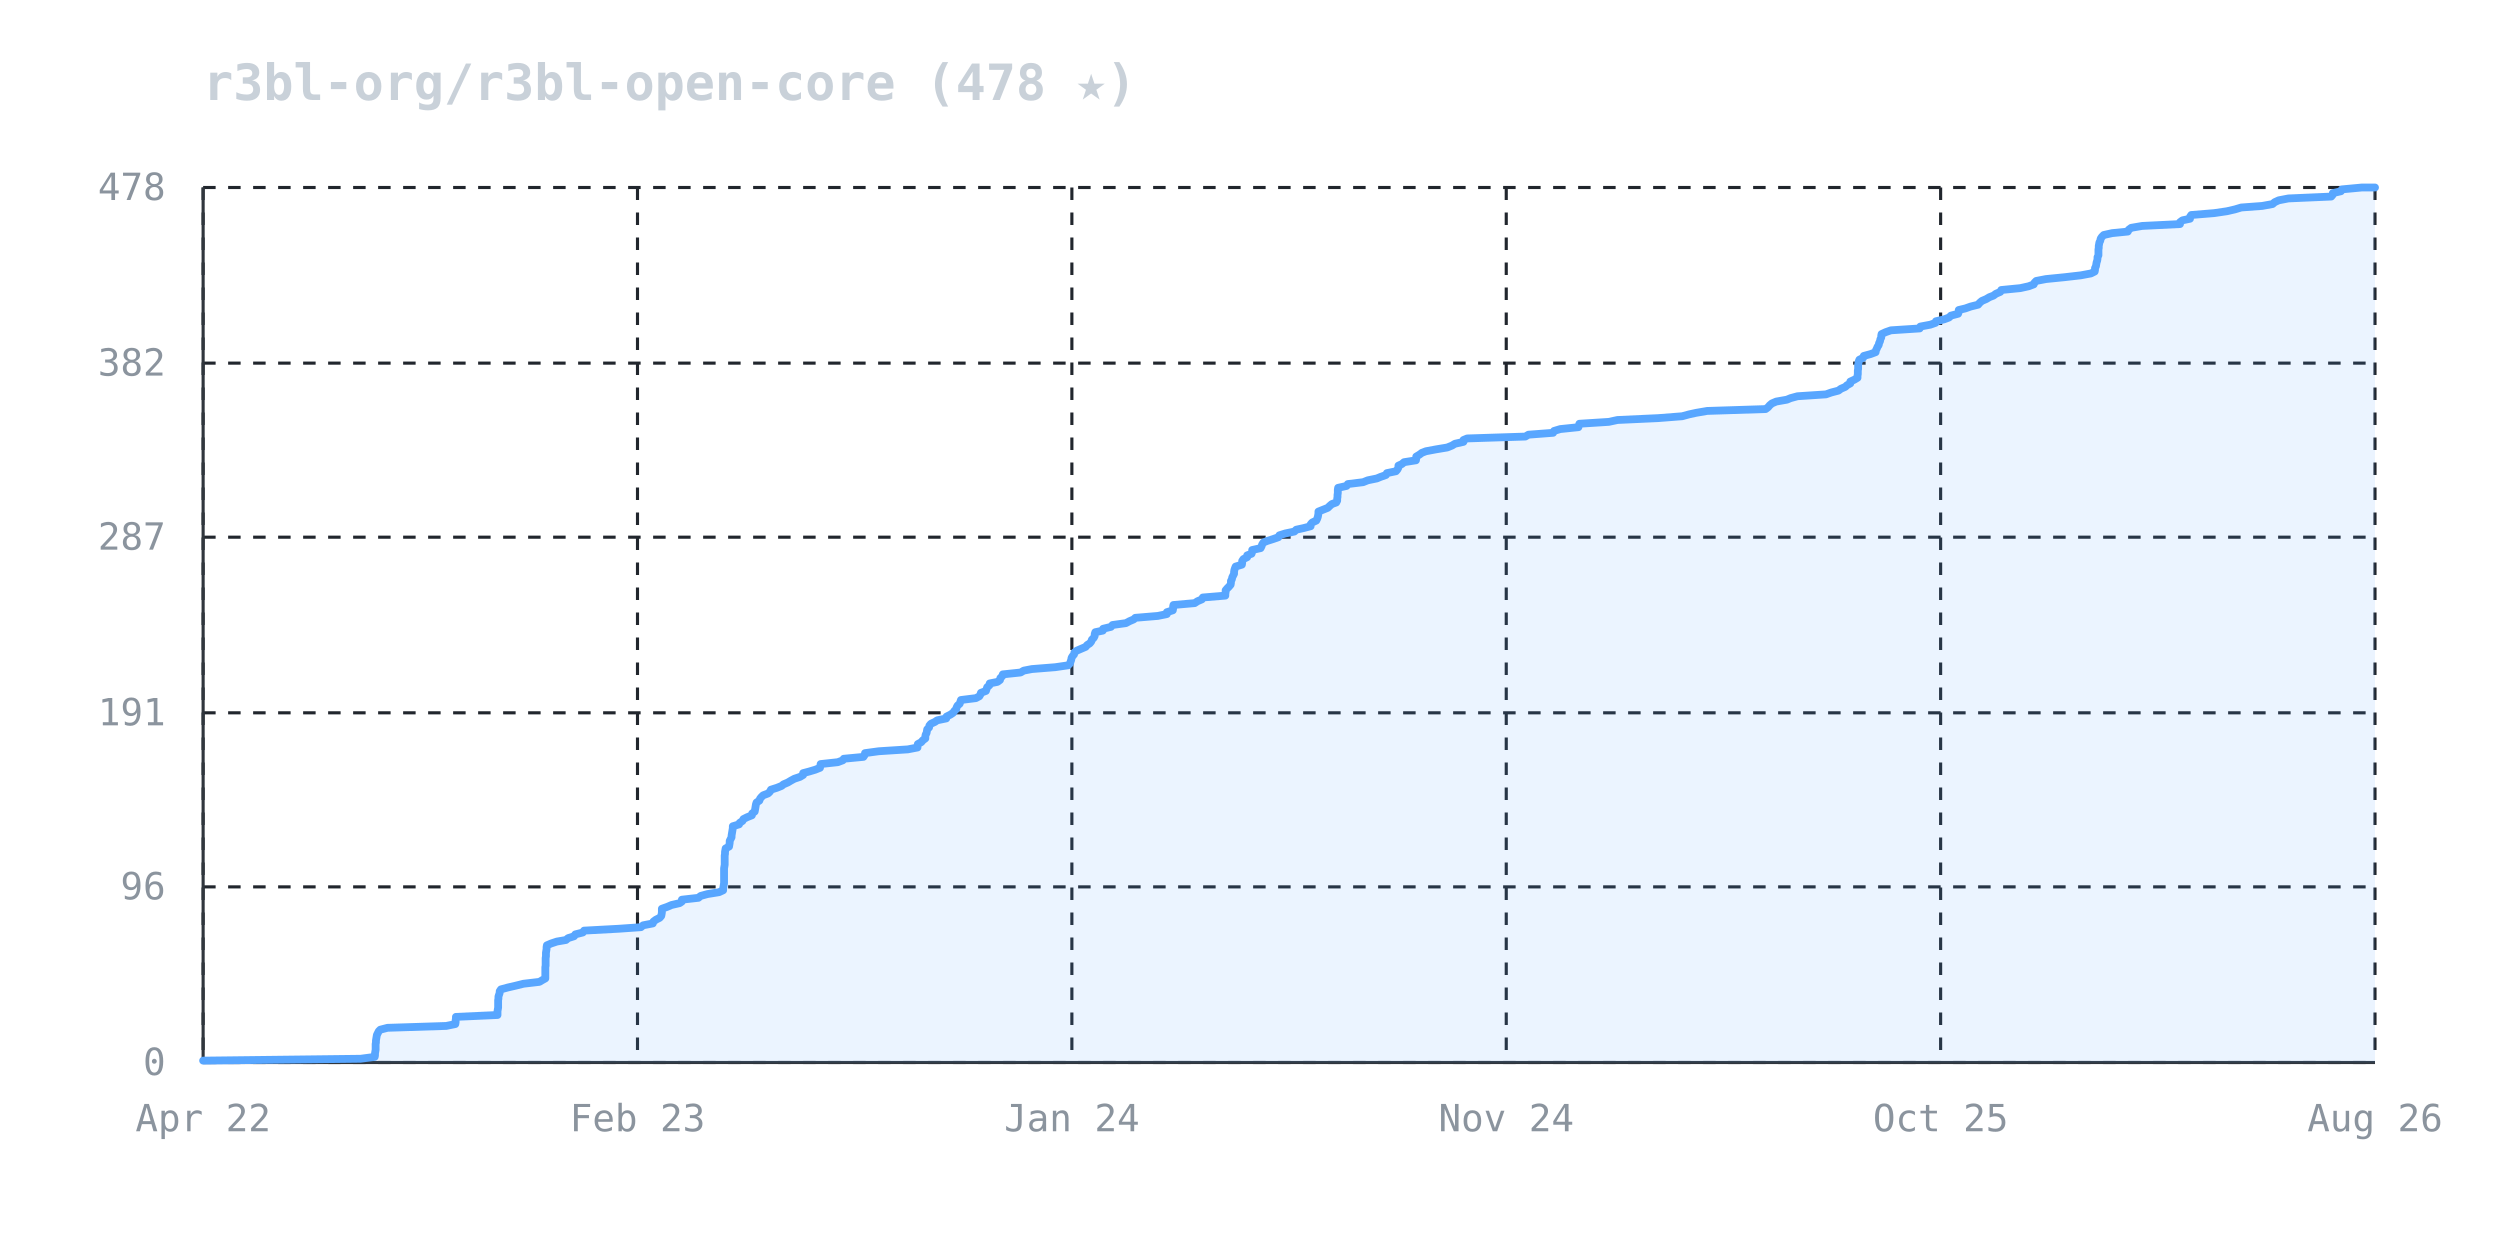
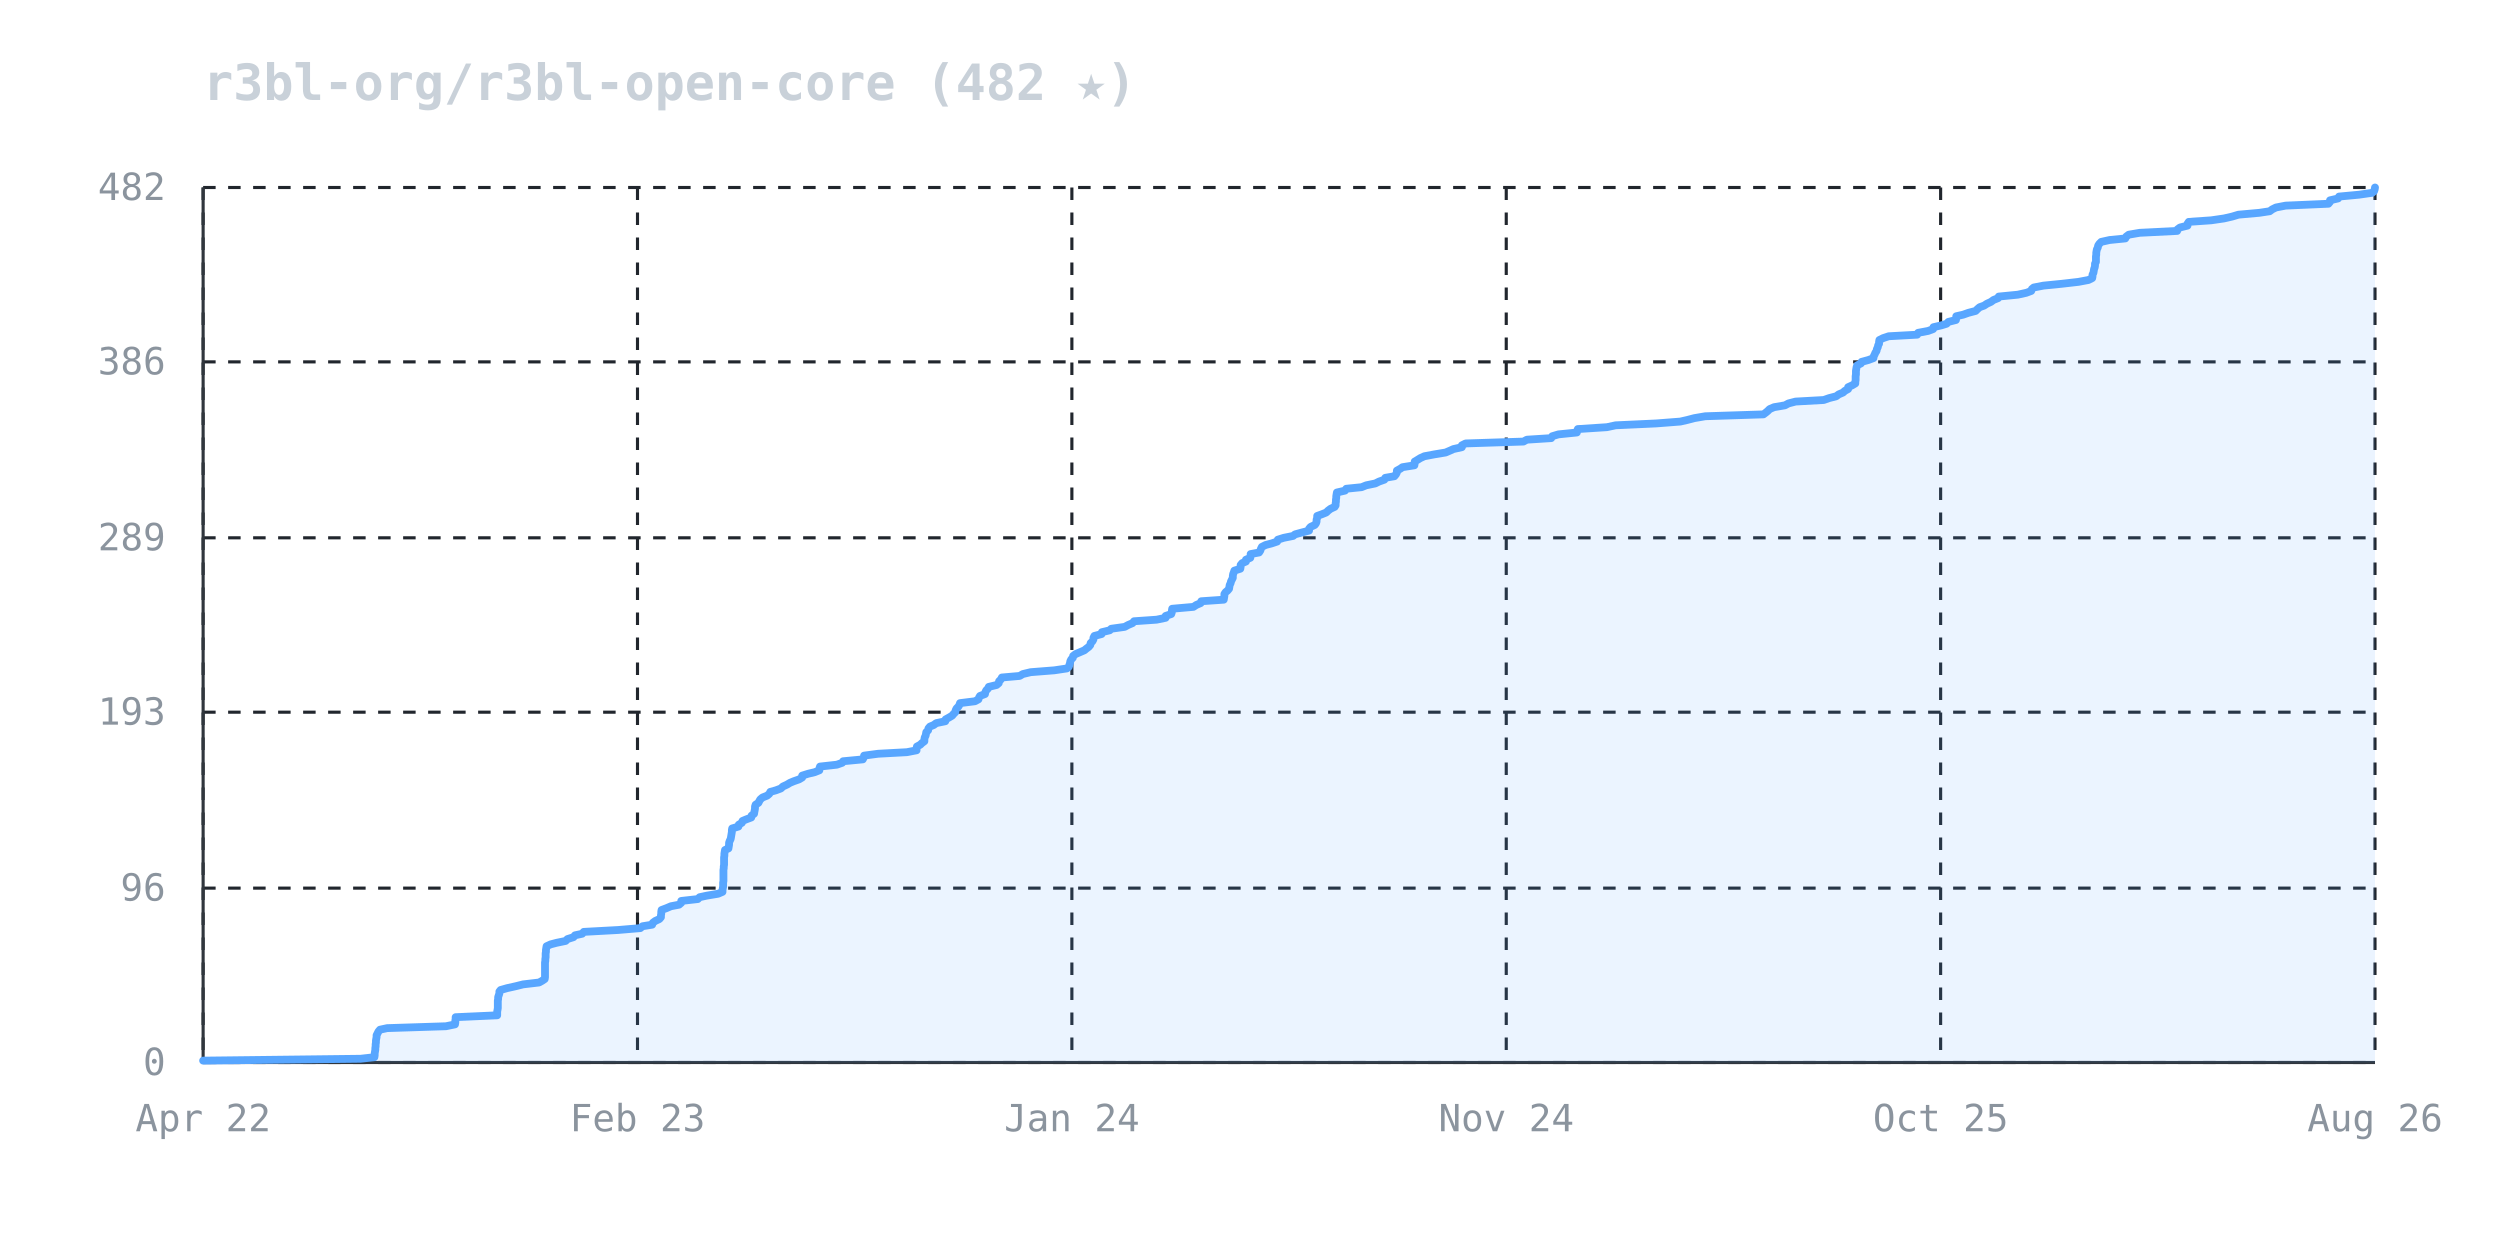
<svg xmlns="http://www.w3.org/2000/svg" viewBox="0 0 800 400" width="100%" height="100%" style="background-color: #0d1117; font-family: Iosevka, 'JetBrains Mono', 'Fira Code', 'Cascadia Code', ui-monospace, SFMono-Regular, Menlo, Monaco, Consolas, monospace;">
  <style>
    .title { fill: #c9d1d9; font-size: 16px; font-weight: 600; font-family: Iosevka, 'JetBrains Mono', 'Fira Code', 'Cascadia Code', ui-monospace, SFMono-Regular, Menlo, Monaco, Consolas, monospace; }
    .axis-line { stroke: #30363d; stroke-width: 1; }
    .line-path { fill: none; stroke: #58a6ff; stroke-width: 2.5; stroke-linejoin: round; stroke-linecap: round; }
    .area-path { fill: #58a6ff; fill-opacity: 0.12; }
  </style>
-   <text x="65" y="32" class="title">r3bl-org/r3bl-open-core (478 ★)</text>
+   <text x="65" y="32" class="title">r3bl-org/r3bl-open-core (482 ★)</text>
  <g id="grid">
    <line x1="65" y1="340.0" x2="760" y2="340.0" stroke="#21262d" stroke-dasharray="4,4" />
    <text x="53" y="344.0" fill="#8b949e" font-size="12" text-anchor="end" font-family="Iosevka, 'JetBrains Mono', 'Fira Code', 'Cascadia Code', ui-monospace, SFMono-Regular, Menlo, Monaco, Consolas, monospace">0</text>
-     <line x1="65" y1="283.8" x2="760" y2="283.8" stroke="#21262d" stroke-dasharray="4,4" />
-     <text x="53" y="287.8" fill="#8b949e" font-size="12" text-anchor="end" font-family="Iosevka, 'JetBrains Mono', 'Fira Code', 'Cascadia Code', ui-monospace, SFMono-Regular, Menlo, Monaco, Consolas, monospace">96</text>
-     <line x1="65" y1="228.1" x2="760" y2="228.1" stroke="#21262d" stroke-dasharray="4,4" />
-     <text x="53" y="232.1" fill="#8b949e" font-size="12" text-anchor="end" font-family="Iosevka, 'JetBrains Mono', 'Fira Code', 'Cascadia Code', ui-monospace, SFMono-Regular, Menlo, Monaco, Consolas, monospace">191</text>
-     <line x1="65" y1="171.9" x2="760" y2="171.9" stroke="#21262d" stroke-dasharray="4,4" />
-     <text x="53" y="175.9" fill="#8b949e" font-size="12" text-anchor="end" font-family="Iosevka, 'JetBrains Mono', 'Fira Code', 'Cascadia Code', ui-monospace, SFMono-Regular, Menlo, Monaco, Consolas, monospace">287</text>
-     <line x1="65" y1="116.2" x2="760" y2="116.2" stroke="#21262d" stroke-dasharray="4,4" />
-     <text x="53" y="120.2" fill="#8b949e" font-size="12" text-anchor="end" font-family="Iosevka, 'JetBrains Mono', 'Fira Code', 'Cascadia Code', ui-monospace, SFMono-Regular, Menlo, Monaco, Consolas, monospace">382</text>
+     <line x1="65" y1="284.2" x2="760" y2="284.2" stroke="#21262d" stroke-dasharray="4,4" />
+     <text x="53" y="288.2" fill="#8b949e" font-size="12" text-anchor="end" font-family="Iosevka, 'JetBrains Mono', 'Fira Code', 'Cascadia Code', ui-monospace, SFMono-Regular, Menlo, Monaco, Consolas, monospace">96</text>
+     <line x1="65" y1="227.9" x2="760" y2="227.9" stroke="#21262d" stroke-dasharray="4,4" />
+     <text x="53" y="231.9" fill="#8b949e" font-size="12" text-anchor="end" font-family="Iosevka, 'JetBrains Mono', 'Fira Code', 'Cascadia Code', ui-monospace, SFMono-Regular, Menlo, Monaco, Consolas, monospace">193</text>
+     <line x1="65" y1="172.1" x2="760" y2="172.1" stroke="#21262d" stroke-dasharray="4,4" />
+     <text x="53" y="176.1" fill="#8b949e" font-size="12" text-anchor="end" font-family="Iosevka, 'JetBrains Mono', 'Fira Code', 'Cascadia Code', ui-monospace, SFMono-Regular, Menlo, Monaco, Consolas, monospace">289</text>
+     <line x1="65" y1="115.8" x2="760" y2="115.8" stroke="#21262d" stroke-dasharray="4,4" />
+     <text x="53" y="119.8" fill="#8b949e" font-size="12" text-anchor="end" font-family="Iosevka, 'JetBrains Mono', 'Fira Code', 'Cascadia Code', ui-monospace, SFMono-Regular, Menlo, Monaco, Consolas, monospace">386</text>
    <line x1="65" y1="60.0" x2="760" y2="60.0" stroke="#21262d" stroke-dasharray="4,4" />
-     <text x="53" y="64.0" fill="#8b949e" font-size="12" text-anchor="end" font-family="Iosevka, 'JetBrains Mono', 'Fira Code', 'Cascadia Code', ui-monospace, SFMono-Regular, Menlo, Monaco, Consolas, monospace">478</text>
+     <text x="53" y="64.0" fill="#8b949e" font-size="12" text-anchor="end" font-family="Iosevka, 'JetBrains Mono', 'Fira Code', 'Cascadia Code', ui-monospace, SFMono-Regular, Menlo, Monaco, Consolas, monospace">482</text>
    <line x1="65.0" y1="60" x2="65.0" y2="340" stroke="#21262d" stroke-dasharray="4,4" />
    <text x="65.0" y="362.0" fill="#8b949e" font-size="12" text-anchor="middle" font-family="Iosevka, 'JetBrains Mono', 'Fira Code', 'Cascadia Code', ui-monospace, SFMono-Regular, Menlo, Monaco, Consolas, monospace">Apr 22</text>
    <line x1="204.0" y1="60" x2="204.0" y2="340" stroke="#21262d" stroke-dasharray="4,4" />
    <text x="204.0" y="362.0" fill="#8b949e" font-size="12" text-anchor="middle" font-family="Iosevka, 'JetBrains Mono', 'Fira Code', 'Cascadia Code', ui-monospace, SFMono-Regular, Menlo, Monaco, Consolas, monospace">Feb 23</text>
    <line x1="343.0" y1="60" x2="343.0" y2="340" stroke="#21262d" stroke-dasharray="4,4" />
    <text x="343.0" y="362.0" fill="#8b949e" font-size="12" text-anchor="middle" font-family="Iosevka, 'JetBrains Mono', 'Fira Code', 'Cascadia Code', ui-monospace, SFMono-Regular, Menlo, Monaco, Consolas, monospace">Jan 24</text>
    <line x1="482.0" y1="60" x2="482.0" y2="340" stroke="#21262d" stroke-dasharray="4,4" />
    <text x="482.0" y="362.0" fill="#8b949e" font-size="12" text-anchor="middle" font-family="Iosevka, 'JetBrains Mono', 'Fira Code', 'Cascadia Code', ui-monospace, SFMono-Regular, Menlo, Monaco, Consolas, monospace">Nov 24</text>
    <line x1="621.0" y1="60" x2="621.0" y2="340" stroke="#21262d" stroke-dasharray="4,4" />
    <text x="621.0" y="362.0" fill="#8b949e" font-size="12" text-anchor="middle" font-family="Iosevka, 'JetBrains Mono', 'Fira Code', 'Cascadia Code', ui-monospace, SFMono-Regular, Menlo, Monaco, Consolas, monospace">Oct 25</text>
    <line x1="760.0" y1="60" x2="760.0" y2="340" stroke="#21262d" stroke-dasharray="4,4" />
    <text x="760.0" y="362.0" fill="#8b949e" font-size="12" text-anchor="middle" font-family="Iosevka, 'JetBrains Mono', 'Fira Code', 'Cascadia Code', ui-monospace, SFMono-Regular, Menlo, Monaco, Consolas, monospace">Aug 26</text>
  </g>
  <line x1="65" y1="340" x2="760" y2="340" class="axis-line" />
  <line x1="65" y1="60" x2="65" y2="340" class="axis-line" />
-   <polygon points="65.0,340.0 65.0,339.4 115.4,338.8 119.9,338.2 120.0,337.7 120.0,337.1 120.1,336.5 120.2,335.9 120.2,335.3 120.2,334.7 120.2,334.1 120.3,333.6 120.3,333.0 120.4,332.4 120.5,331.8 120.6,331.2 120.9,330.6 121.2,330.0 121.7,329.5 124.0,328.9 142.8,328.3 145.7,327.7 145.8,327.1 145.8,326.5 145.9,325.9 145.9,325.4 159.2,324.8 159.2,324.2 159.2,323.6 159.3,323.0 159.4,322.4 159.4,321.8 159.4,321.3 159.4,320.7 159.4,320.1 159.5,319.5 159.5,318.9 159.7,318.3 159.9,317.7 159.9,317.2 160.3,316.6 162.5,316.0 165.1,315.4 167.5,314.8 172.6,314.2 173.6,313.6 174.5,313.1 174.5,312.5 174.5,311.9 174.5,311.3 174.5,310.7 174.5,310.1 174.5,309.5 174.6,309.0 174.6,308.4 174.6,307.8 174.6,307.2 174.6,306.6 174.7,306.0 174.7,305.4 174.7,304.9 174.8,304.3 174.9,303.7 174.9,303.1 175.0,302.5 176.4,301.9 178.2,301.3 181.1,300.8 181.8,300.2 183.7,299.6 184.1,299.0 186.5,298.4 186.9,297.8 198.0,297.2 205.1,296.7 205.8,296.1 208.9,295.5 209.1,294.9 209.9,294.3 211.1,293.7 211.6,293.1 211.7,292.6 211.8,292.0 211.8,291.4 211.8,290.8 213.5,290.2 214.9,289.6 217.5,289.0 218.2,288.5 218.2,287.9 223.5,287.3 224.2,286.7 226.4,286.1 230.1,285.5 231.4,284.9 231.4,284.4 231.5,283.8 231.6,283.2 231.7,282.6 231.7,282.0 231.7,281.4 231.7,280.8 231.7,280.3 231.7,279.7 231.7,279.1 231.7,278.5 231.7,277.9 231.8,277.3 231.9,276.7 231.9,276.2 231.9,275.6 231.9,275.0 231.9,274.4 231.9,273.8 232.0,273.2 232.0,272.6 232.1,272.1 232.2,271.5 233.3,270.9 233.4,270.3 233.5,269.7 233.5,269.1 233.8,268.5 234.1,267.9 234.1,267.4 234.2,266.8 234.3,266.2 234.4,265.6 234.5,265.0 234.5,264.4 236.5,263.8 236.7,263.3 237.6,262.7 237.9,262.1 239.1,261.5 240.6,260.9 240.7,260.3 241.5,259.7 241.6,259.2 241.7,258.6 241.8,258.0 241.9,257.4 242.1,256.8 243.0,256.2 243.2,255.6 243.6,255.1 244.2,254.5 245.8,253.9 246.4,253.3 246.7,252.7 248.6,252.1 250.1,251.5 250.7,251.0 252.1,250.4 253.1,249.8 254.2,249.2 256.0,248.6 257.0,248.0 257.0,247.4 258.9,246.9 260.9,246.3 262.4,245.7 262.5,245.1 262.6,244.5 268.1,243.9 269.7,243.3 270.0,242.8 276.3,242.2 276.7,241.6 276.8,241.0 281.2,240.4 290.5,239.8 293.6,239.2 293.6,238.7 293.7,238.1 294.8,237.5 295.3,236.9 296.1,236.3 296.1,235.7 296.2,235.1 296.5,234.6 296.6,234.0 296.7,233.4 297.3,232.8 297.4,232.2 297.9,231.6 299.2,231.0 299.9,230.5 302.8,229.9 302.9,229.3 304.1,228.7 305.0,228.1 305.4,227.5 306.0,226.9 306.1,226.4 306.4,225.8 307.1,225.2 307.3,224.6 307.5,224.0 312.3,223.4 313.4,222.8 313.7,222.3 313.9,221.7 315.5,221.1 315.7,220.5 315.9,219.9 316.6,219.3 316.7,218.7 319.2,218.2 320.0,217.6 320.1,217.0 320.7,216.4 320.9,215.8 326.6,215.2 327.6,214.6 330.2,214.1 337.7,213.5 341.8,212.9 342.4,212.3 342.6,211.7 342.8,211.1 342.9,210.5 343.2,210.0 343.7,209.4 343.8,208.8 344.6,208.2 346.0,207.6 347.4,207.0 347.9,206.4 348.7,205.9 349.2,205.3 349.4,204.7 350.0,204.1 350.3,203.5 350.3,202.9 350.5,202.3 352.9,201.8 353.0,201.2 355.5,200.6 356.0,200.0 360.3,199.4 361.4,198.8 362.8,198.2 363.3,197.7 370.5,197.1 373.4,196.5 373.4,195.9 375.3,195.3 375.4,194.7 375.4,194.1 375.5,193.6 382.3,193.0 383.2,192.4 384.6,191.8 384.9,191.2 392.1,190.6 392.1,190.0 392.2,189.5 392.2,188.9 392.7,188.3 393.3,187.7 393.8,187.1 393.9,186.5 393.9,185.9 394.2,185.4 394.3,184.8 394.6,184.2 394.9,183.6 394.9,183.0 395.0,182.4 395.2,181.8 395.4,181.3 397.4,180.7 397.5,180.1 397.5,179.5 397.9,178.9 399.1,178.3 399.1,177.7 400.5,177.2 400.7,176.6 400.7,176.0 403.4,175.4 403.7,174.8 403.9,174.2 404.3,173.6 405.5,173.1 407.4,172.5 409.1,171.9 409.4,171.3 411.3,170.7 414.2,170.1 414.8,169.5 417.1,169.0 419.4,168.4 419.4,167.8 419.9,167.2 421.2,166.6 421.5,166.0 421.7,165.4 421.8,164.9 421.9,164.3 421.9,163.7 423.4,163.1 424.9,162.5 425.5,161.9 426.2,161.3 427.6,160.8 427.9,160.2 427.9,159.6 428.0,159.0 428.0,158.4 428.1,157.8 428.1,157.2 428.1,156.7 428.2,156.1 430.9,155.5 431.3,154.9 436.2,154.3 437.7,153.7 440.6,153.1 441.8,152.6 443.5,152.0 443.8,151.4 446.7,150.8 447.2,150.2 447.5,149.6 447.5,149.0 448.6,148.5 449.3,147.9 453.1,147.3 453.2,146.7 453.2,146.1 454.2,145.5 455.0,144.9 456.3,144.4 459.5,143.8 463.1,143.2 464.6,142.6 465.6,142.0 468.3,141.4 468.3,140.8 469.5,140.3 488.1,139.7 489.1,139.1 497.0,138.5 497.3,137.9 499.3,137.3 505.1,136.7 505.2,136.2 505.4,135.6 514.8,135.0 517.6,134.4 530.6,133.8 538.3,133.2 540.5,132.6 542.8,132.1 546.3,131.5 565.0,130.9 565.8,130.3 566.3,129.7 567.0,129.1 568.4,128.5 571.8,127.9 573.0,127.4 575.2,126.8 584.3,126.2 586.0,125.6 588.3,125.0 589.1,124.4 590.5,123.8 591.0,123.3 592.1,122.7 592.1,122.1 593.4,121.5 594.4,120.9 594.4,120.3 594.5,119.7 594.5,119.2 594.5,118.6 594.6,118.0 594.6,117.4 594.6,116.8 594.7,116.2 594.8,115.6 595.0,115.1 596.2,114.5 596.4,113.9 598.6,113.3 600.2,112.7 600.3,112.1 600.6,111.5 600.8,111.0 601.2,110.4 601.3,109.8 601.6,109.2 601.7,108.6 602.0,108.0 602.0,107.4 602.1,106.9 603.4,106.3 605.1,105.7 614.3,105.1 614.5,104.5 617.7,103.9 619.4,103.3 619.5,102.8 622.1,102.2 623.7,101.6 624.3,101.0 626.6,100.4 626.8,99.8 626.8,99.2 628.9,98.7 630.6,98.1 633.0,97.5 633.5,96.9 634.2,96.3 635.6,95.7 636.6,95.1 637.9,94.6 638.7,94.0 640.1,93.4 640.4,92.8 646.5,92.2 649.2,91.6 650.8,91.0 651.0,90.5 651.6,89.9 654.7,89.3 660.7,88.7 665.9,88.1 669.1,87.5 670.3,86.9 670.4,86.4 670.4,85.8 670.7,85.2 670.8,84.6 670.9,84.0 671.1,83.4 671.2,82.8 671.2,82.3 671.5,81.7 671.5,81.1 671.5,80.5 671.5,79.9 671.6,79.3 671.6,78.7 671.7,78.2 671.8,77.6 672.1,77.0 672.2,76.4 672.6,75.8 673.2,75.2 675.9,74.6 680.9,74.1 681.2,73.5 682.0,72.9 685.5,72.3 697.6,71.7 697.6,71.1 698.4,70.5 700.8,70.0 700.8,69.4 701.2,68.8 708.5,68.2 712.6,67.6 715.2,67.0 717.2,66.4 723.9,65.9 727.2,65.3 727.9,64.7 729.2,64.1 732.3,63.5 746.0,62.9 746.5,62.3 746.5,61.8 749.1,61.2 749.4,60.6 755.8,60.0 760.0,60.0 760.0,340.0" class="area-path" />
-   <polyline points="65.0,339.4 115.4,338.8 119.9,338.2 120.0,337.7 120.0,337.1 120.1,336.5 120.2,335.9 120.2,335.3 120.2,334.7 120.2,334.1 120.3,333.6 120.3,333.0 120.4,332.4 120.5,331.8 120.6,331.2 120.9,330.6 121.2,330.0 121.7,329.5 124.0,328.9 142.8,328.3 145.7,327.7 145.8,327.1 145.8,326.5 145.9,325.9 145.9,325.4 159.2,324.8 159.2,324.2 159.2,323.6 159.3,323.0 159.4,322.4 159.4,321.8 159.4,321.3 159.4,320.7 159.4,320.1 159.5,319.5 159.5,318.9 159.7,318.3 159.9,317.7 159.9,317.2 160.3,316.6 162.5,316.0 165.1,315.4 167.5,314.8 172.6,314.2 173.6,313.6 174.5,313.1 174.5,312.5 174.5,311.9 174.5,311.3 174.5,310.7 174.5,310.1 174.5,309.5 174.6,309.0 174.6,308.4 174.6,307.8 174.6,307.2 174.6,306.6 174.7,306.0 174.7,305.4 174.7,304.9 174.8,304.3 174.9,303.7 174.9,303.1 175.0,302.5 176.4,301.9 178.2,301.3 181.1,300.8 181.8,300.2 183.7,299.6 184.1,299.0 186.5,298.4 186.9,297.8 198.0,297.2 205.1,296.7 205.8,296.1 208.9,295.5 209.1,294.9 209.9,294.3 211.1,293.7 211.6,293.1 211.7,292.6 211.8,292.0 211.8,291.4 211.8,290.8 213.5,290.2 214.9,289.6 217.5,289.0 218.2,288.5 218.2,287.9 223.5,287.3 224.2,286.7 226.4,286.1 230.1,285.5 231.4,284.9 231.4,284.4 231.5,283.8 231.6,283.2 231.7,282.6 231.7,282.0 231.7,281.4 231.7,280.8 231.7,280.3 231.7,279.7 231.7,279.1 231.7,278.5 231.7,277.9 231.8,277.3 231.9,276.7 231.9,276.2 231.9,275.6 231.9,275.0 231.9,274.4 231.9,273.8 232.0,273.2 232.0,272.6 232.1,272.1 232.2,271.5 233.3,270.9 233.4,270.3 233.5,269.7 233.5,269.1 233.8,268.5 234.1,267.9 234.1,267.4 234.2,266.8 234.3,266.2 234.4,265.6 234.5,265.0 234.5,264.4 236.5,263.8 236.7,263.3 237.6,262.7 237.9,262.1 239.1,261.5 240.6,260.9 240.7,260.3 241.5,259.7 241.6,259.2 241.7,258.6 241.8,258.0 241.9,257.4 242.1,256.8 243.0,256.2 243.2,255.6 243.6,255.1 244.2,254.5 245.8,253.9 246.4,253.3 246.7,252.7 248.6,252.1 250.1,251.5 250.7,251.0 252.1,250.4 253.1,249.8 254.2,249.2 256.0,248.6 257.0,248.0 257.0,247.4 258.9,246.9 260.9,246.3 262.4,245.7 262.5,245.1 262.6,244.5 268.1,243.9 269.7,243.3 270.0,242.8 276.3,242.2 276.7,241.6 276.8,241.0 281.2,240.4 290.5,239.8 293.6,239.2 293.6,238.7 293.7,238.1 294.8,237.5 295.3,236.9 296.1,236.3 296.1,235.7 296.2,235.1 296.5,234.6 296.6,234.0 296.7,233.4 297.3,232.8 297.4,232.2 297.9,231.6 299.2,231.0 299.9,230.5 302.8,229.9 302.9,229.3 304.1,228.7 305.0,228.1 305.4,227.5 306.0,226.9 306.1,226.4 306.4,225.8 307.1,225.2 307.3,224.6 307.5,224.0 312.3,223.4 313.4,222.8 313.7,222.3 313.9,221.7 315.5,221.1 315.7,220.5 315.9,219.9 316.6,219.3 316.7,218.7 319.2,218.2 320.0,217.6 320.1,217.0 320.7,216.4 320.9,215.8 326.6,215.2 327.6,214.6 330.2,214.1 337.7,213.5 341.8,212.9 342.4,212.3 342.6,211.7 342.8,211.1 342.9,210.5 343.2,210.0 343.7,209.4 343.8,208.8 344.6,208.2 346.0,207.6 347.4,207.0 347.9,206.4 348.7,205.9 349.2,205.3 349.4,204.7 350.0,204.1 350.3,203.5 350.3,202.9 350.5,202.3 352.9,201.8 353.0,201.2 355.5,200.6 356.0,200.0 360.3,199.4 361.4,198.8 362.8,198.2 363.3,197.7 370.5,197.1 373.4,196.5 373.4,195.9 375.3,195.3 375.4,194.7 375.4,194.1 375.5,193.6 382.3,193.0 383.2,192.4 384.6,191.8 384.9,191.2 392.1,190.6 392.1,190.0 392.2,189.5 392.2,188.9 392.7,188.3 393.3,187.7 393.8,187.1 393.9,186.5 393.9,185.9 394.2,185.4 394.3,184.8 394.6,184.2 394.9,183.6 394.9,183.0 395.0,182.4 395.2,181.8 395.4,181.3 397.4,180.7 397.5,180.1 397.5,179.5 397.9,178.9 399.1,178.3 399.1,177.7 400.5,177.2 400.7,176.6 400.7,176.0 403.4,175.4 403.7,174.8 403.9,174.2 404.3,173.6 405.5,173.1 407.4,172.5 409.1,171.9 409.4,171.3 411.3,170.7 414.2,170.1 414.8,169.5 417.1,169.0 419.4,168.4 419.4,167.8 419.9,167.2 421.2,166.6 421.5,166.0 421.7,165.4 421.8,164.9 421.9,164.3 421.9,163.7 423.4,163.1 424.9,162.5 425.5,161.9 426.2,161.3 427.6,160.8 427.9,160.2 427.9,159.6 428.0,159.0 428.0,158.4 428.1,157.8 428.1,157.2 428.1,156.7 428.2,156.1 430.9,155.5 431.3,154.9 436.2,154.3 437.7,153.7 440.6,153.1 441.8,152.6 443.5,152.0 443.8,151.4 446.7,150.8 447.2,150.2 447.5,149.6 447.5,149.0 448.6,148.5 449.3,147.9 453.1,147.3 453.2,146.7 453.2,146.1 454.2,145.5 455.0,144.9 456.3,144.4 459.5,143.8 463.1,143.2 464.6,142.6 465.6,142.0 468.3,141.4 468.3,140.8 469.5,140.3 488.1,139.7 489.1,139.1 497.0,138.5 497.3,137.9 499.3,137.3 505.1,136.7 505.2,136.2 505.4,135.6 514.8,135.0 517.6,134.4 530.6,133.8 538.3,133.2 540.5,132.6 542.8,132.1 546.3,131.5 565.0,130.9 565.8,130.3 566.3,129.7 567.0,129.1 568.4,128.5 571.8,127.9 573.0,127.4 575.2,126.8 584.3,126.2 586.0,125.6 588.3,125.0 589.1,124.4 590.5,123.8 591.0,123.3 592.1,122.7 592.1,122.1 593.4,121.5 594.4,120.9 594.4,120.3 594.5,119.7 594.5,119.2 594.5,118.6 594.6,118.0 594.6,117.4 594.6,116.8 594.7,116.2 594.8,115.6 595.0,115.1 596.2,114.5 596.4,113.9 598.6,113.3 600.2,112.7 600.3,112.1 600.6,111.5 600.8,111.0 601.2,110.4 601.3,109.8 601.6,109.2 601.7,108.6 602.0,108.0 602.0,107.4 602.1,106.9 603.4,106.3 605.1,105.7 614.3,105.1 614.5,104.5 617.7,103.9 619.4,103.3 619.5,102.8 622.1,102.2 623.7,101.6 624.3,101.0 626.6,100.4 626.8,99.8 626.8,99.2 628.9,98.7 630.6,98.1 633.0,97.5 633.5,96.9 634.2,96.3 635.6,95.7 636.6,95.1 637.9,94.6 638.7,94.0 640.1,93.4 640.4,92.8 646.5,92.2 649.2,91.6 650.8,91.0 651.0,90.5 651.6,89.9 654.7,89.3 660.7,88.7 665.9,88.1 669.1,87.5 670.3,86.9 670.4,86.4 670.4,85.8 670.7,85.2 670.8,84.6 670.9,84.0 671.1,83.4 671.2,82.8 671.2,82.3 671.5,81.7 671.5,81.1 671.5,80.5 671.5,79.9 671.6,79.3 671.6,78.7 671.7,78.2 671.8,77.6 672.1,77.0 672.2,76.4 672.6,75.8 673.2,75.2 675.9,74.6 680.9,74.1 681.2,73.5 682.0,72.9 685.5,72.3 697.6,71.7 697.6,71.1 698.4,70.5 700.8,70.0 700.8,69.4 701.2,68.8 708.5,68.2 712.6,67.6 715.2,67.0 717.2,66.4 723.9,65.9 727.2,65.3 727.9,64.7 729.2,64.1 732.3,63.5 746.0,62.9 746.5,62.3 746.5,61.8 749.1,61.2 749.4,60.6 755.8,60.0 760.0,60.0" class="line-path" />
+   <polygon points="65.0,340.0 65.0,339.4 115.4,338.8 119.8,338.3 119.9,337.7 119.9,337.1 120.0,336.5 120.1,335.9 120.1,335.4 120.2,334.8 120.2,334.2 120.3,333.6 120.3,333.0 120.4,332.4 120.5,331.9 120.5,331.3 120.8,330.7 121.1,330.1 121.6,329.5 123.9,329.0 142.7,328.4 145.6,327.8 145.7,327.2 145.7,326.6 145.8,326.1 145.8,325.5 159.1,324.9 159.1,324.3 159.1,323.7 159.2,323.2 159.3,322.6 159.3,322.0 159.3,321.4 159.3,320.8 159.3,320.2 159.4,319.7 159.4,319.1 159.6,318.5 159.8,317.9 159.8,317.3 160.2,316.8 162.3,316.2 165.0,315.6 167.4,315.0 172.5,314.4 173.4,313.9 174.3,313.3 174.4,312.7 174.4,312.1 174.4,311.5 174.4,311.0 174.4,310.4 174.4,309.8 174.4,309.2 174.4,308.6 174.4,308.0 174.5,307.5 174.5,306.9 174.6,306.3 174.6,305.7 174.6,305.1 174.7,304.6 174.7,304.0 174.8,303.4 174.9,302.8 176.2,302.2 178.1,301.7 181.0,301.1 181.6,300.5 183.5,299.9 184.0,299.3 186.3,298.8 186.8,298.2 197.8,297.6 204.9,297.0 205.6,296.4 208.7,295.9 208.9,295.3 209.7,294.7 211.0,294.1 211.5,293.5 211.5,292.9 211.6,292.4 211.6,291.8 211.7,291.2 213.3,290.6 214.7,290.0 217.3,289.5 218.0,288.9 218.0,288.3 223.3,287.7 223.9,287.1 226.2,286.6 229.8,286.0 231.2,285.4 231.2,284.8 231.3,284.2 231.4,283.7 231.4,283.1 231.4,282.5 231.5,281.9 231.5,281.3 231.5,280.7 231.5,280.2 231.5,279.6 231.5,279.0 231.5,278.4 231.6,277.8 231.6,277.3 231.7,276.7 231.7,276.1 231.7,275.5 231.7,274.9 231.7,274.4 231.8,273.8 231.8,273.2 231.9,272.6 232.0,272.0 233.1,271.5 233.2,270.9 233.3,270.3 233.3,269.7 233.5,269.1 233.8,268.5 233.9,268.0 234.0,267.4 234.1,266.8 234.2,266.2 234.2,265.6 234.3,265.1 236.3,264.5 236.4,263.9 237.4,263.3 237.6,262.7 238.8,262.2 240.4,261.6 240.5,261.0 241.3,260.4 241.4,259.8 241.5,259.3 241.6,258.7 241.6,258.1 241.8,257.5 242.7,256.9 243.0,256.3 243.3,255.8 244.0,255.2 245.5,254.6 246.2,254.0 246.5,253.4 248.3,252.9 249.9,252.3 250.5,251.7 251.8,251.1 252.8,250.5 254.0,250.0 255.7,249.4 256.7,248.8 256.7,248.2 258.6,247.6 260.7,247.1 262.2,246.5 262.2,245.9 262.4,245.3 267.8,244.7 269.5,244.1 269.8,243.6 276.1,243.0 276.4,242.4 276.5,241.8 281.0,241.2 290.2,240.7 293.3,240.1 293.3,239.5 293.4,238.9 294.5,238.3 295.0,237.8 295.8,237.2 295.8,236.6 295.9,236.0 296.2,235.4 296.3,234.9 296.4,234.3 297.0,233.7 297.1,233.1 297.6,232.5 298.8,232.0 299.6,231.4 302.5,230.8 302.6,230.2 303.7,229.6 304.7,229.0 305.1,228.5 305.7,227.9 305.8,227.3 306.1,226.7 306.7,226.1 307.0,225.6 307.2,225.0 312.0,224.4 313.1,223.8 313.3,223.2 313.6,222.7 315.2,222.1 315.3,221.5 315.6,220.9 316.2,220.3 316.4,219.8 318.9,219.2 319.6,218.6 319.7,218.0 320.3,217.4 320.6,216.8 326.3,216.3 327.3,215.7 329.8,215.1 337.4,214.5 341.4,213.9 342.0,213.4 342.2,212.8 342.4,212.2 342.5,211.6 342.8,211.0 343.3,210.5 343.4,209.9 344.2,209.3 345.6,208.7 347.0,208.1 347.6,207.6 348.4,207.0 348.9,206.4 349.0,205.8 349.6,205.2 349.9,204.6 349.9,204.1 350.2,203.5 352.5,202.9 352.6,202.3 355.1,201.7 355.6,201.2 359.9,200.6 361.0,200.0 362.4,199.4 362.9,198.8 370.1,198.3 373.0,197.7 373.0,197.1 374.8,196.5 375.0,195.9 375.0,195.4 375.1,194.8 381.9,194.2 382.8,193.6 384.2,193.0 384.4,192.4 391.6,191.9 391.7,191.3 391.8,190.7 391.8,190.1 392.2,189.5 392.8,189.0 393.3,188.4 393.4,187.8 393.5,187.2 393.8,186.6 393.9,186.1 394.2,185.5 394.5,184.9 394.5,184.3 394.6,183.7 394.8,183.2 395.0,182.6 396.9,182.0 397.0,181.4 397.0,180.8 397.5,180.2 398.7,179.7 398.7,179.1 400.1,178.5 400.2,177.9 400.2,177.3 402.9,176.8 403.3,176.2 403.5,175.6 403.8,175.0 405.0,174.4 406.9,173.9 408.7,173.3 408.9,172.7 410.8,172.1 413.8,171.5 414.4,171.0 416.6,170.4 418.9,169.8 418.9,169.2 419.4,168.6 420.7,168.0 421.1,167.5 421.3,166.9 421.3,166.3 421.5,165.7 421.5,165.1 422.9,164.6 424.4,164.0 425.0,163.4 425.8,162.8 427.1,162.2 427.4,161.7 427.4,161.1 427.5,160.5 427.5,159.9 427.6,159.3 427.6,158.8 427.7,158.2 427.8,157.6 430.4,157.0 430.8,156.4 435.7,155.9 437.2,155.3 440.1,154.7 441.3,154.1 443.0,153.5 443.3,152.9 446.2,152.4 446.7,151.8 447.0,151.2 447.0,150.6 448.1,150.0 448.8,149.5 452.6,148.9 452.7,148.3 452.7,147.7 453.7,147.1 454.5,146.6 455.8,146.0 459.0,145.4 462.6,144.8 464.0,144.2 465.1,143.7 467.8,143.1 467.8,142.5 469.0,141.9 487.5,141.3 488.6,140.7 496.4,140.2 496.7,139.6 498.7,139.0 504.6,138.4 504.7,137.8 504.9,137.3 514.2,136.7 517.0,136.1 530.0,135.5 537.7,134.9 539.9,134.4 542.2,133.8 545.7,133.2 564.3,132.6 565.1,132.0 565.7,131.5 566.3,130.9 567.7,130.3 571.2,129.7 572.3,129.1 574.6,128.5 583.6,128.0 585.3,127.4 587.6,126.8 588.4,126.2 589.8,125.6 590.3,125.1 591.4,124.5 591.4,123.9 592.7,123.3 593.7,122.7 593.7,122.2 593.8,121.6 593.8,121.0 593.8,120.4 593.9,119.8 593.9,119.3 593.9,118.7 594.0,118.1 594.1,117.5 594.3,116.9 595.5,116.3 595.7,115.8 597.9,115.2 599.5,114.6 599.6,114.0 599.9,113.4 600.1,112.9 600.5,112.3 600.6,111.7 600.9,111.1 601.0,110.5 601.3,110.0 601.3,109.4 601.4,108.8 602.6,108.2 604.4,107.6 613.5,107.1 613.8,106.5 617.0,105.9 618.6,105.3 618.7,104.7 621.3,104.1 622.9,103.6 623.5,103.0 625.9,102.4 626.0,101.8 626.0,101.2 628.2,100.7 629.9,100.1 632.2,99.5 632.8,98.9 633.5,98.3 634.9,97.8 635.8,97.2 637.1,96.6 637.9,96.0 639.4,95.4 639.6,94.9 645.7,94.3 648.4,93.7 650.0,93.1 650.2,92.5 650.8,92.0 653.9,91.4 659.9,90.8 665.1,90.2 668.3,89.6 669.5,89.0 669.6,88.5 669.6,87.9 669.9,87.3 670.0,86.7 670.1,86.1 670.3,85.6 670.4,85.0 670.4,84.4 670.7,83.8 670.7,83.2 670.7,82.7 670.7,82.1 670.8,81.5 670.8,80.9 670.9,80.3 671.0,79.8 671.3,79.2 671.4,78.6 671.8,78.0 672.4,77.4 675.1,76.8 680.1,76.3 680.4,75.7 681.2,75.1 684.7,74.5 696.7,73.9 696.8,73.4 697.6,72.8 700.0,72.2 700.0,71.6 700.4,71.0 707.6,70.5 711.7,69.9 714.3,69.3 716.3,68.7 723.0,68.1 726.3,67.6 727.1,67.0 728.3,66.4 731.4,65.8 745.1,65.2 745.6,64.6 745.6,64.1 748.2,63.5 748.5,62.9 754.9,62.3 759.1,61.7 759.7,61.2 759.9,60.6 760.0,60.0 760.0,60.0 760.0,340.0" class="area-path" />
+   <polyline points="65.0,339.4 115.4,338.8 119.8,338.3 119.9,337.7 119.9,337.1 120.0,336.5 120.1,335.9 120.1,335.4 120.2,334.8 120.2,334.2 120.3,333.6 120.3,333.0 120.4,332.4 120.5,331.9 120.5,331.3 120.8,330.7 121.1,330.1 121.6,329.5 123.9,329.0 142.7,328.4 145.6,327.8 145.7,327.2 145.7,326.6 145.8,326.1 145.8,325.5 159.1,324.9 159.1,324.3 159.1,323.7 159.2,323.2 159.3,322.6 159.3,322.0 159.3,321.4 159.3,320.8 159.3,320.2 159.4,319.7 159.4,319.1 159.6,318.5 159.8,317.9 159.8,317.3 160.2,316.8 162.3,316.2 165.0,315.6 167.4,315.0 172.5,314.4 173.4,313.9 174.3,313.3 174.4,312.7 174.4,312.1 174.4,311.5 174.4,311.0 174.4,310.4 174.4,309.8 174.4,309.2 174.4,308.6 174.4,308.0 174.5,307.5 174.5,306.9 174.6,306.3 174.6,305.7 174.6,305.1 174.7,304.6 174.7,304.0 174.8,303.4 174.9,302.8 176.2,302.2 178.1,301.7 181.0,301.1 181.6,300.5 183.5,299.9 184.0,299.3 186.3,298.8 186.8,298.2 197.8,297.6 204.9,297.0 205.6,296.4 208.7,295.9 208.9,295.3 209.7,294.7 211.0,294.1 211.5,293.5 211.5,292.9 211.6,292.4 211.6,291.8 211.7,291.2 213.3,290.6 214.7,290.0 217.3,289.5 218.0,288.9 218.0,288.3 223.3,287.7 223.9,287.1 226.2,286.6 229.8,286.0 231.2,285.4 231.2,284.8 231.3,284.2 231.4,283.7 231.4,283.1 231.4,282.5 231.5,281.9 231.5,281.3 231.5,280.7 231.5,280.2 231.5,279.6 231.5,279.0 231.5,278.4 231.6,277.8 231.6,277.3 231.7,276.7 231.7,276.1 231.7,275.5 231.7,274.9 231.7,274.4 231.8,273.8 231.8,273.2 231.9,272.6 232.0,272.0 233.1,271.5 233.2,270.9 233.3,270.3 233.3,269.7 233.5,269.1 233.8,268.5 233.9,268.0 234.0,267.4 234.1,266.8 234.2,266.2 234.2,265.6 234.3,265.1 236.3,264.5 236.4,263.9 237.4,263.3 237.6,262.7 238.8,262.2 240.4,261.6 240.5,261.0 241.3,260.4 241.4,259.8 241.5,259.3 241.6,258.7 241.6,258.1 241.8,257.5 242.7,256.9 243.0,256.3 243.3,255.8 244.0,255.2 245.5,254.6 246.2,254.0 246.5,253.4 248.3,252.9 249.9,252.3 250.5,251.7 251.8,251.1 252.8,250.5 254.0,250.0 255.7,249.4 256.7,248.8 256.7,248.2 258.6,247.6 260.7,247.1 262.2,246.5 262.2,245.9 262.4,245.3 267.8,244.7 269.5,244.1 269.8,243.6 276.1,243.0 276.4,242.4 276.5,241.8 281.0,241.2 290.2,240.7 293.3,240.1 293.3,239.5 293.4,238.9 294.5,238.3 295.0,237.8 295.8,237.2 295.8,236.6 295.9,236.0 296.2,235.4 296.3,234.9 296.4,234.3 297.0,233.7 297.1,233.1 297.6,232.5 298.8,232.0 299.6,231.4 302.5,230.8 302.6,230.2 303.7,229.6 304.7,229.0 305.1,228.5 305.7,227.9 305.8,227.3 306.1,226.7 306.7,226.1 307.0,225.6 307.2,225.0 312.0,224.4 313.1,223.8 313.3,223.2 313.6,222.7 315.2,222.1 315.3,221.5 315.6,220.9 316.2,220.3 316.4,219.8 318.9,219.2 319.6,218.6 319.7,218.0 320.3,217.4 320.6,216.8 326.3,216.3 327.3,215.7 329.8,215.1 337.4,214.5 341.4,213.9 342.0,213.4 342.2,212.8 342.4,212.2 342.5,211.6 342.8,211.0 343.3,210.5 343.4,209.9 344.2,209.3 345.6,208.7 347.0,208.1 347.6,207.6 348.4,207.0 348.9,206.4 349.0,205.8 349.6,205.2 349.9,204.6 349.9,204.1 350.2,203.5 352.5,202.9 352.6,202.3 355.1,201.7 355.6,201.2 359.9,200.6 361.0,200.0 362.4,199.4 362.9,198.8 370.1,198.3 373.0,197.7 373.0,197.1 374.8,196.5 375.0,195.9 375.0,195.4 375.1,194.8 381.9,194.2 382.8,193.6 384.2,193.0 384.4,192.4 391.6,191.9 391.7,191.3 391.8,190.7 391.8,190.1 392.2,189.5 392.8,189.0 393.3,188.4 393.4,187.8 393.5,187.2 393.8,186.6 393.9,186.1 394.2,185.5 394.5,184.9 394.5,184.3 394.6,183.7 394.8,183.2 395.0,182.6 396.9,182.0 397.0,181.4 397.0,180.8 397.5,180.2 398.7,179.7 398.7,179.1 400.1,178.5 400.2,177.9 400.2,177.3 402.9,176.8 403.3,176.2 403.5,175.6 403.8,175.0 405.0,174.4 406.9,173.9 408.7,173.3 408.9,172.7 410.8,172.1 413.8,171.5 414.4,171.0 416.6,170.4 418.9,169.8 418.9,169.2 419.4,168.6 420.7,168.0 421.1,167.5 421.3,166.9 421.3,166.3 421.5,165.7 421.5,165.1 422.9,164.6 424.4,164.0 425.0,163.4 425.8,162.8 427.1,162.2 427.4,161.7 427.4,161.1 427.5,160.5 427.5,159.9 427.6,159.3 427.6,158.8 427.7,158.2 427.8,157.6 430.4,157.0 430.8,156.4 435.7,155.9 437.2,155.3 440.1,154.7 441.3,154.1 443.0,153.5 443.3,152.9 446.2,152.4 446.7,151.8 447.0,151.2 447.0,150.6 448.1,150.0 448.8,149.5 452.6,148.9 452.7,148.3 452.7,147.7 453.7,147.1 454.5,146.6 455.8,146.0 459.0,145.4 462.6,144.8 464.0,144.2 465.1,143.7 467.8,143.1 467.8,142.5 469.0,141.9 487.5,141.3 488.6,140.7 496.4,140.2 496.7,139.6 498.7,139.0 504.6,138.4 504.7,137.8 504.9,137.3 514.2,136.7 517.0,136.1 530.0,135.5 537.7,134.9 539.9,134.4 542.2,133.8 545.7,133.2 564.3,132.6 565.1,132.0 565.7,131.5 566.3,130.9 567.7,130.3 571.2,129.7 572.3,129.1 574.6,128.5 583.6,128.0 585.3,127.4 587.6,126.8 588.4,126.2 589.8,125.6 590.3,125.1 591.4,124.5 591.4,123.9 592.7,123.3 593.7,122.7 593.7,122.2 593.8,121.6 593.8,121.0 593.8,120.4 593.9,119.8 593.9,119.3 593.9,118.7 594.0,118.1 594.1,117.5 594.3,116.9 595.5,116.3 595.7,115.8 597.9,115.2 599.5,114.6 599.6,114.0 599.9,113.4 600.1,112.9 600.5,112.3 600.6,111.7 600.9,111.1 601.0,110.5 601.3,110.0 601.3,109.4 601.4,108.8 602.6,108.2 604.4,107.6 613.5,107.1 613.8,106.5 617.0,105.9 618.6,105.3 618.7,104.7 621.3,104.1 622.9,103.6 623.5,103.0 625.9,102.4 626.0,101.8 626.0,101.2 628.2,100.7 629.9,100.1 632.2,99.5 632.8,98.9 633.5,98.3 634.9,97.8 635.8,97.2 637.1,96.6 637.9,96.0 639.4,95.4 639.6,94.9 645.7,94.3 648.4,93.7 650.0,93.1 650.2,92.5 650.8,92.0 653.9,91.4 659.9,90.8 665.1,90.2 668.3,89.6 669.5,89.0 669.6,88.5 669.6,87.9 669.9,87.3 670.0,86.7 670.1,86.1 670.3,85.6 670.4,85.0 670.4,84.4 670.7,83.8 670.7,83.2 670.7,82.7 670.7,82.1 670.8,81.5 670.8,80.9 670.9,80.3 671.0,79.8 671.3,79.2 671.4,78.6 671.8,78.0 672.4,77.4 675.1,76.8 680.1,76.3 680.4,75.7 681.2,75.1 684.7,74.5 696.7,73.9 696.8,73.4 697.6,72.8 700.0,72.2 700.0,71.6 700.4,71.0 707.6,70.5 711.7,69.9 714.3,69.3 716.3,68.7 723.0,68.1 726.3,67.6 727.1,67.0 728.3,66.4 731.4,65.8 745.1,65.2 745.6,64.6 745.6,64.1 748.2,63.5 748.5,62.9 754.9,62.3 759.1,61.7 759.7,61.2 759.9,60.6 760.0,60.0 760.0,60.0" class="line-path" />
</svg>
